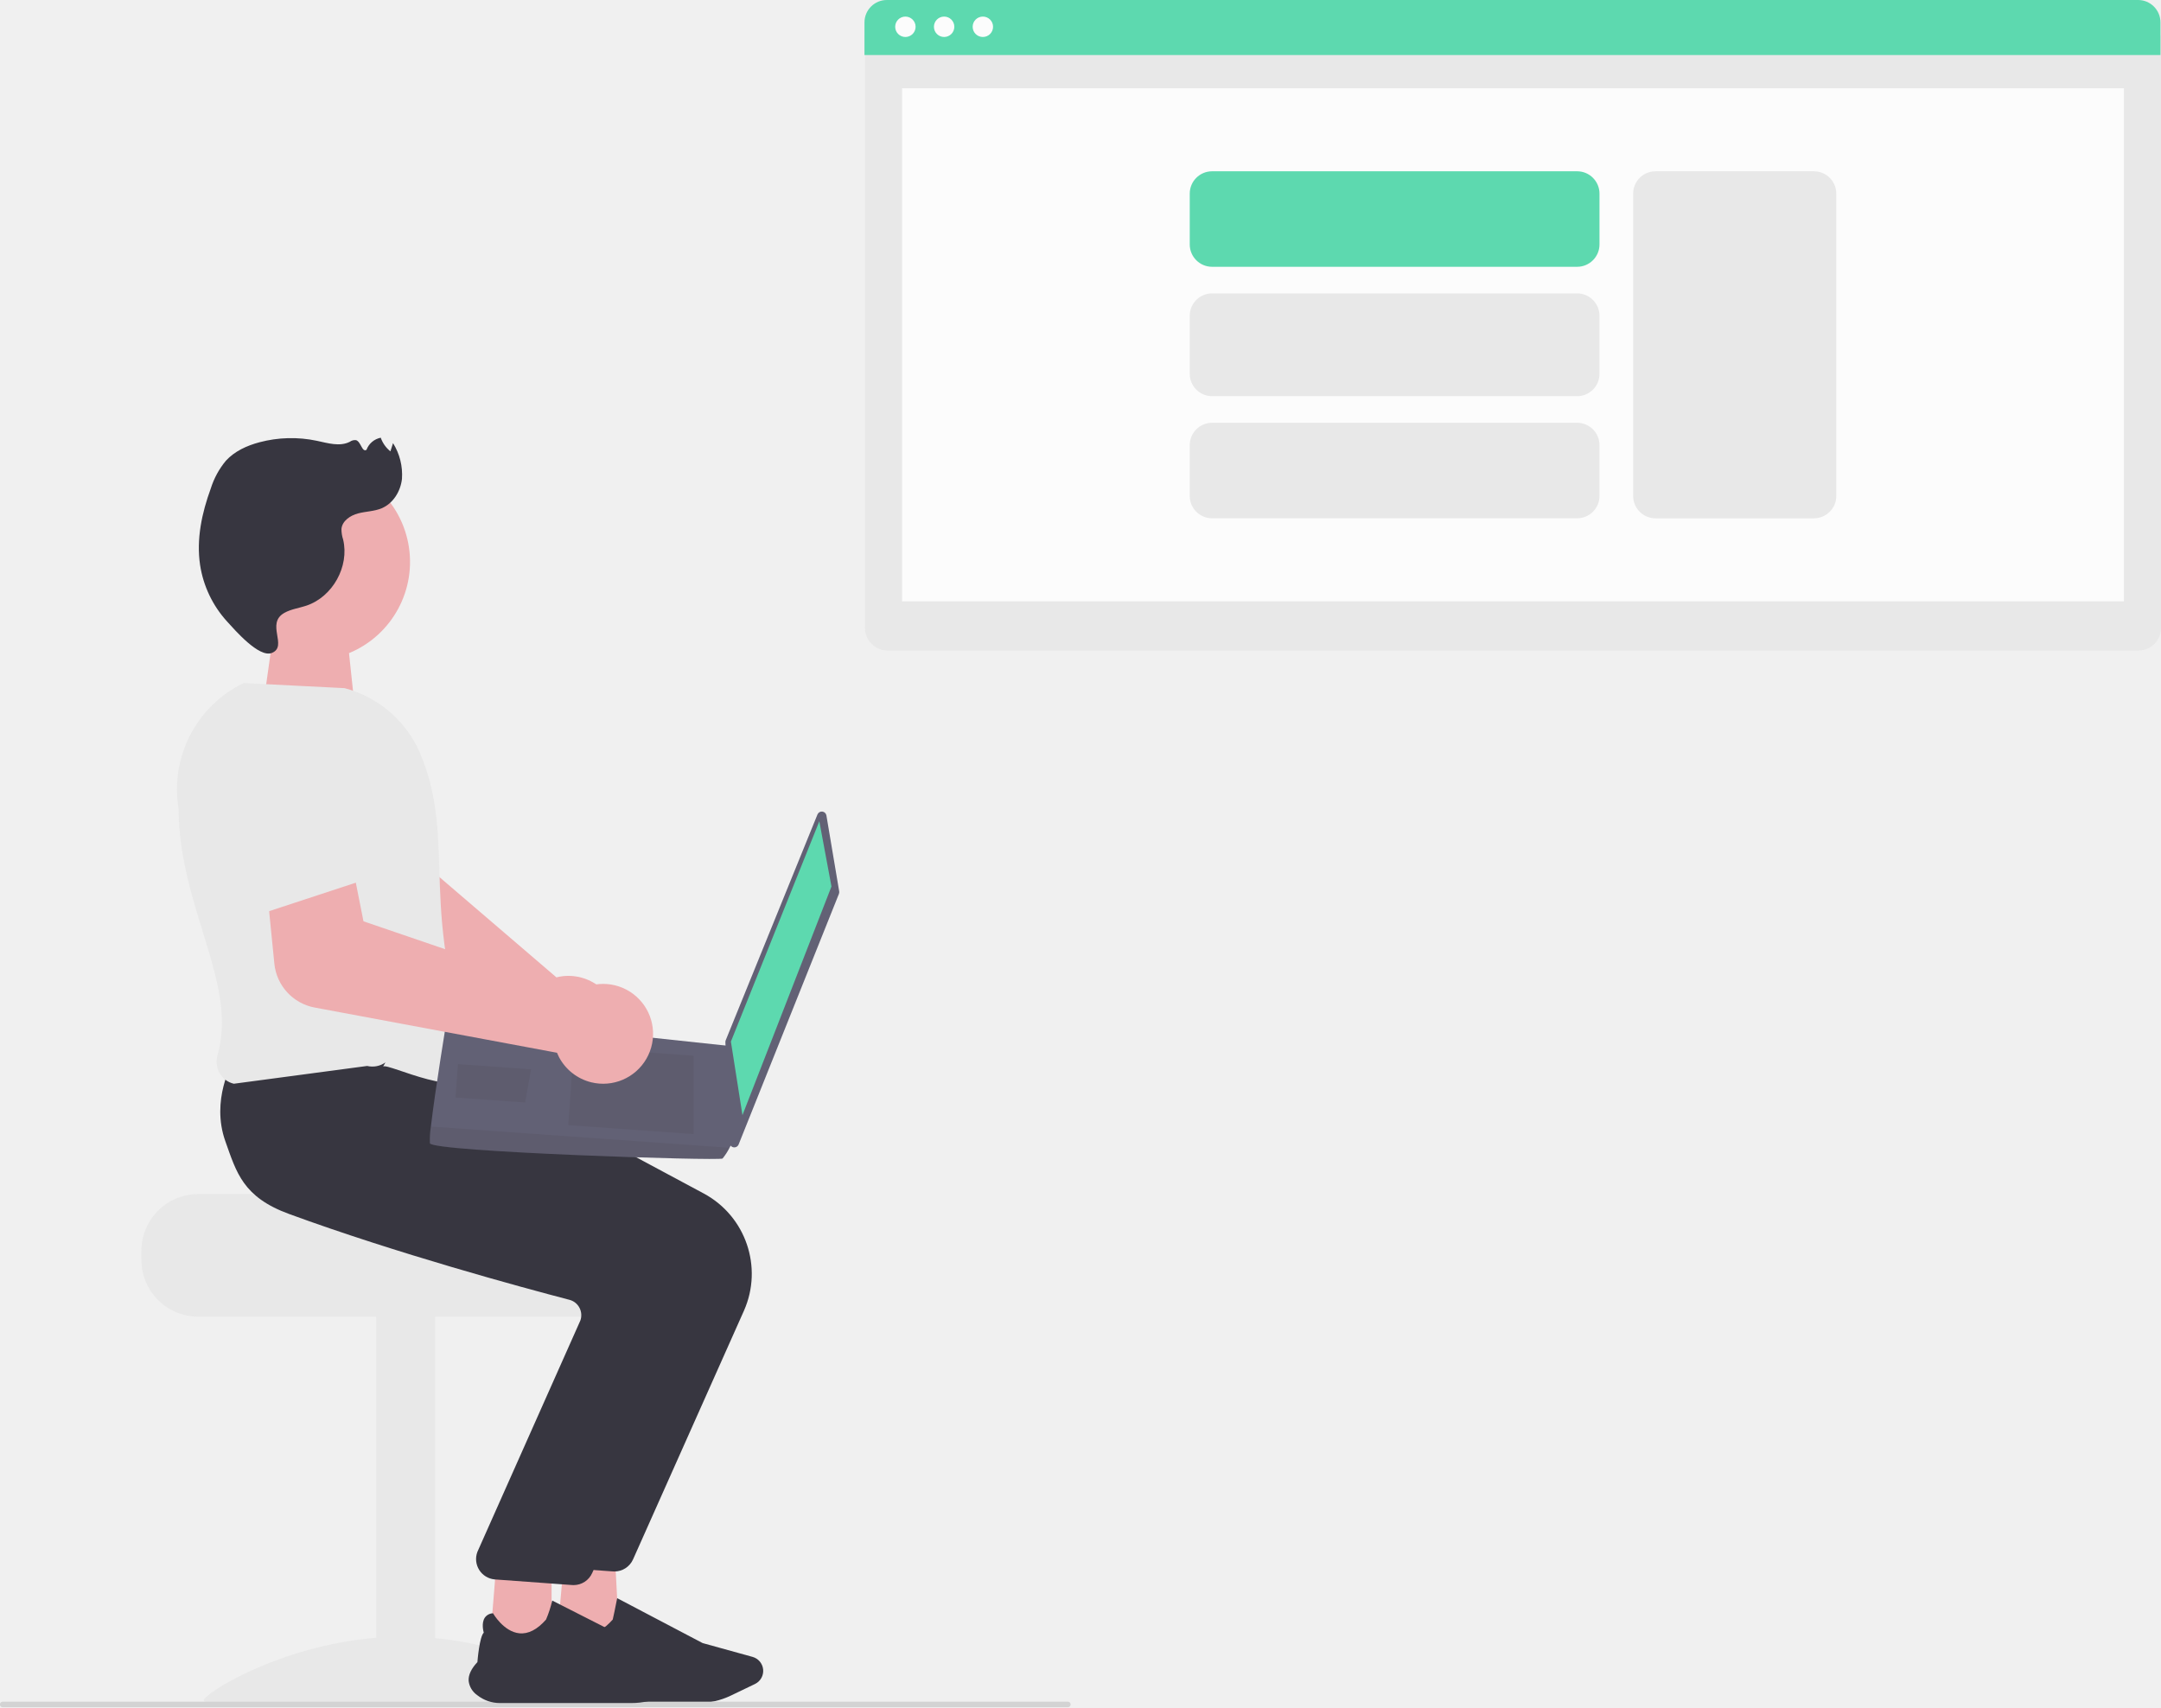
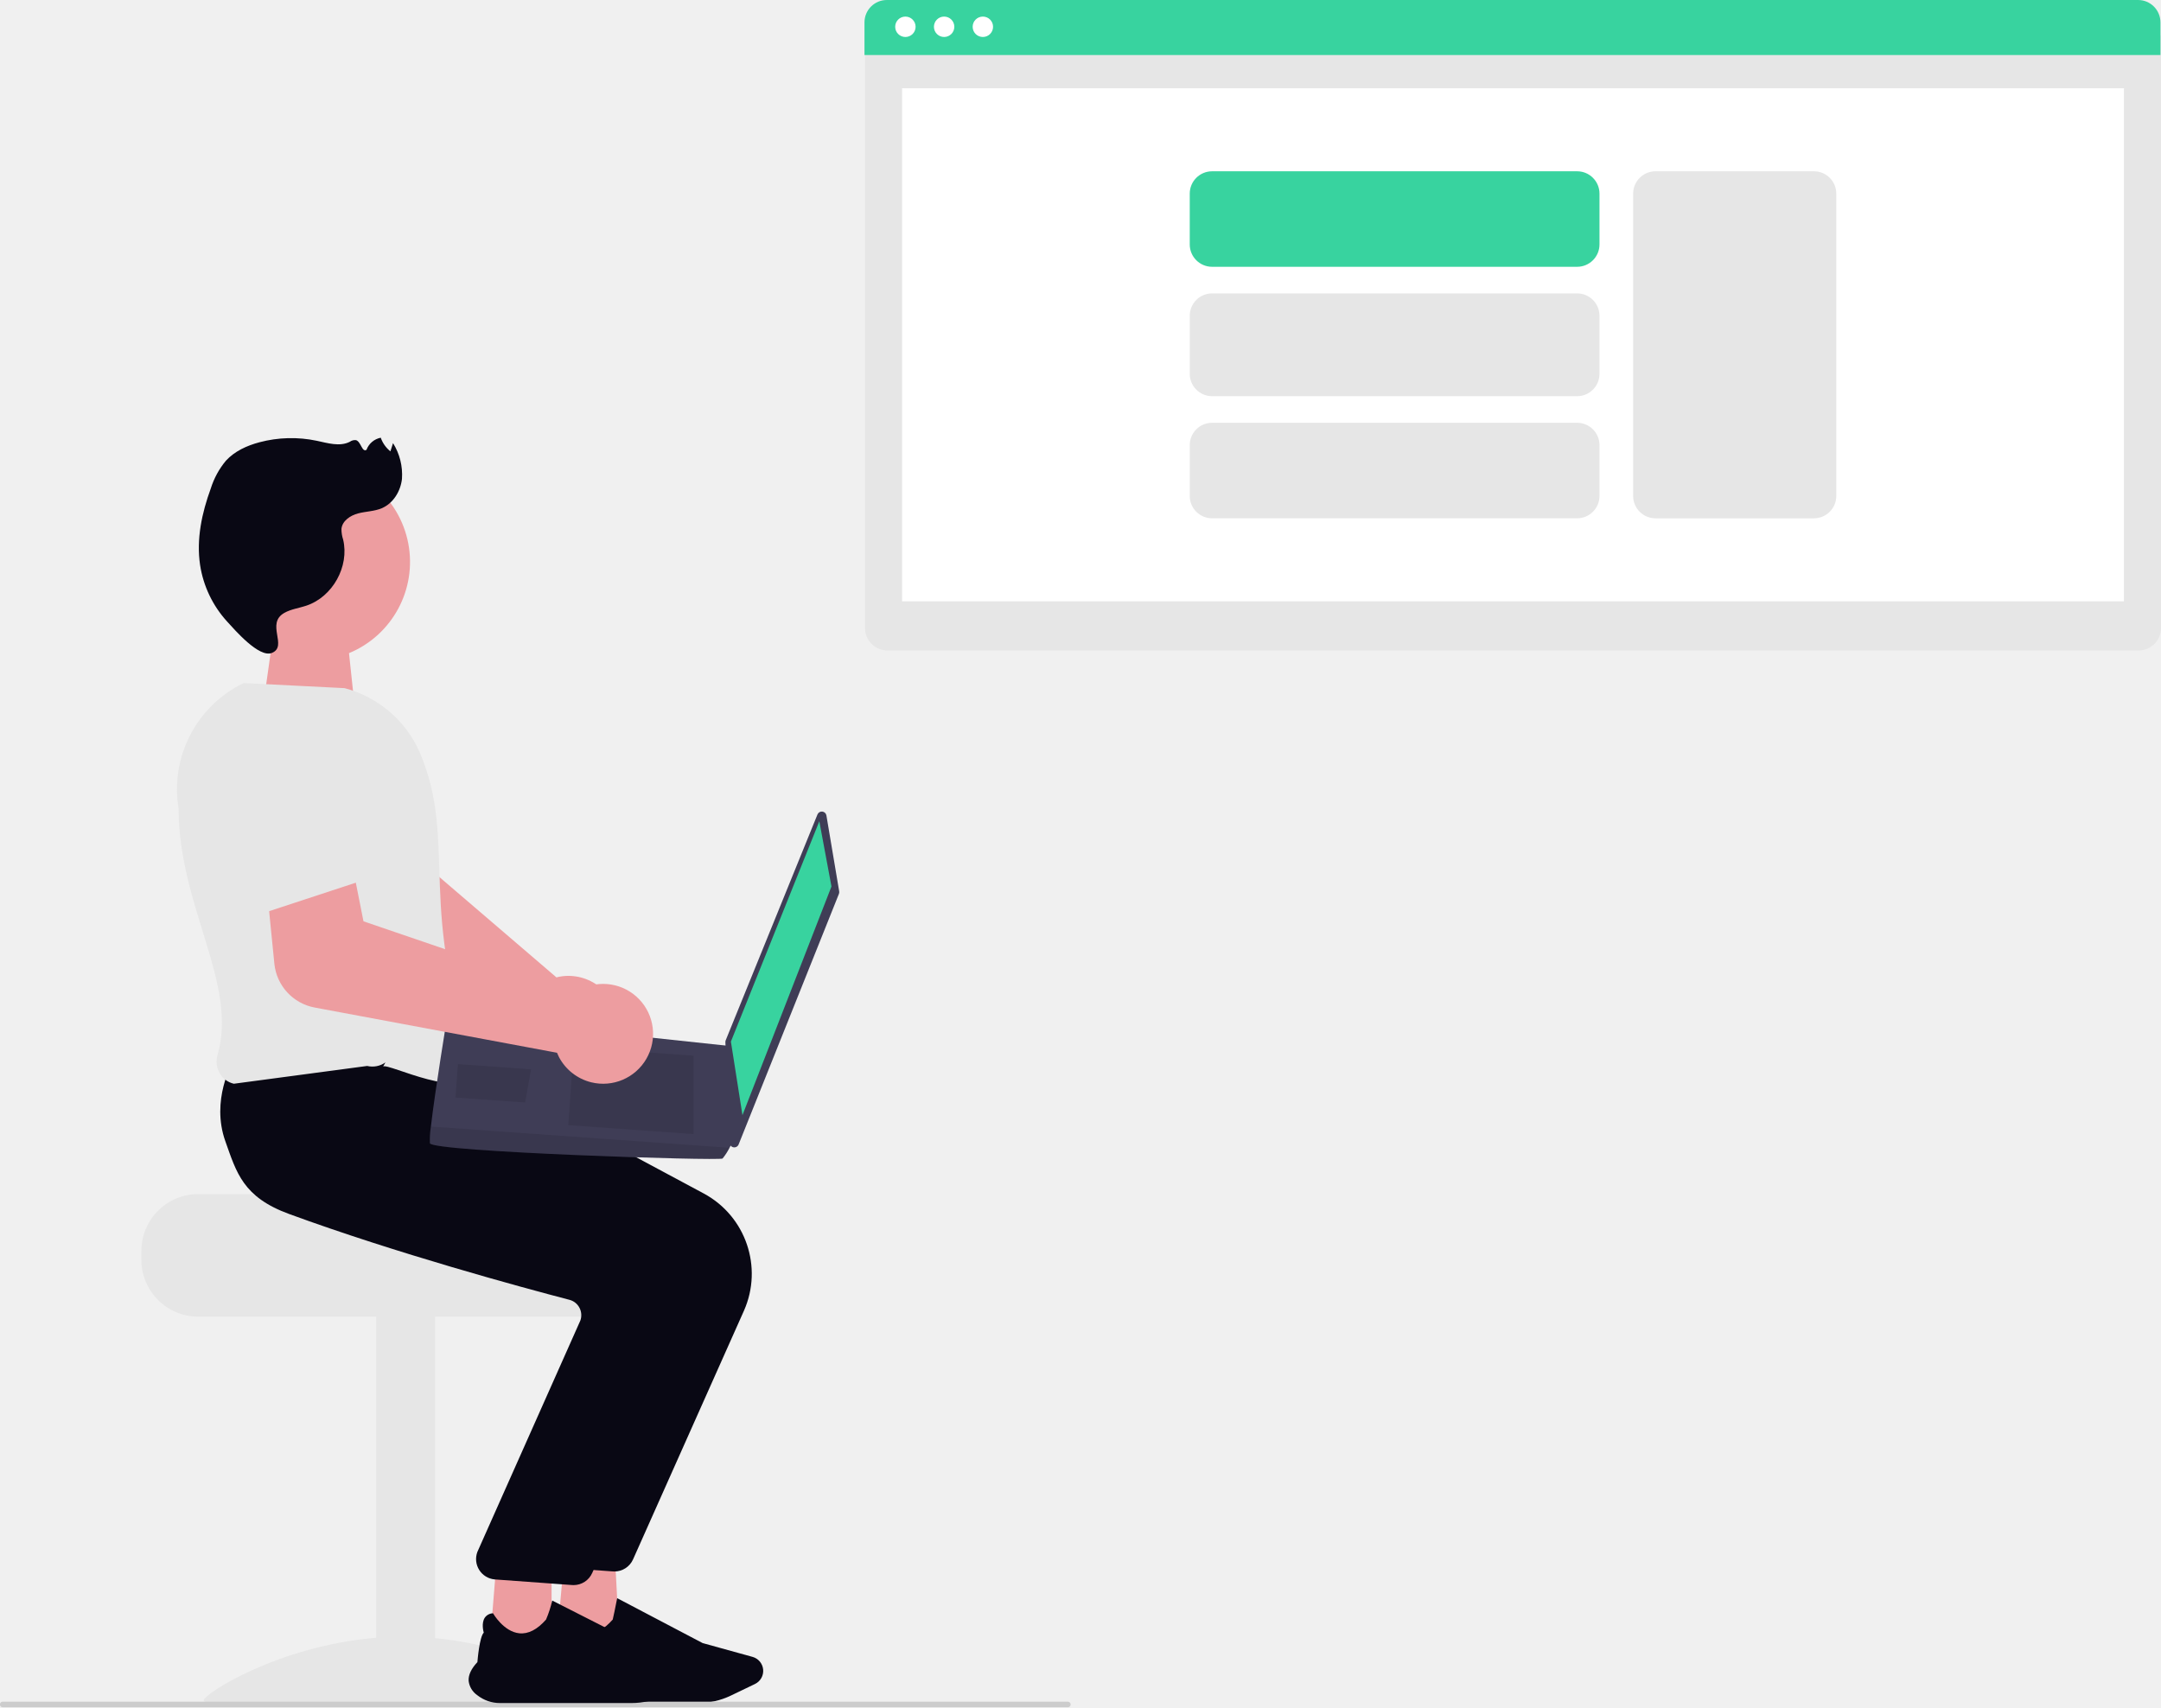
- <svg xmlns="http://www.w3.org/2000/svg" opacity=".8" width="960" height="758.455" viewBox="0 0 960 758.455">
+ <svg xmlns="http://www.w3.org/2000/svg" width="960" height="758.455" viewBox="0 0 960 758.455">
  <path fill="#ed9da0" d="m250.829 690.108 22.447 3.2 1.534 29.079-27.681 9.24Z" />
  <path fill="#090814" d="M251.812 756.587h58.332a33.64 33.64 0 0 0 14.493-3.3l10.754-5.168a6.458 6.458 0 0 0-1.075-12.044l-22.184-6.136-37.958-19.949-.029.144c-.71 3.594-1.809 9.025-1.946 9.355-3.892 4.46-7.891 6.514-11.883 6.108-6.965-.706-11.6-8.749-11.642-8.831l-.034-.062-.071.008a4.62 4.62 0 0 0-3.585 1.955c-1.59 2.4-.62 6.086-.46 6.643-1.9 1.861-2.761 12.26-2.823 13.1-2.752 2.916-4.059 5.72-3.893 8.333a8.97 8.97 0 0 0 3.763 6.306 16.3 16.3 0 0 0 10.237 3.545Z" />
  <path fill="#ed9da0" d="m220.266 697.605 24.764 1.606v32.416h-27.522ZM116.272 318.048l4.009-28.429a43.86 43.86 0 1 1 34.759.542l2.962 27.887Z" />
  <path fill="#e6e6e6" d="M384.282 15.785h575.717v263.254a9.934 9.934 0 0 1-9.934 9.934H394.216a9.934 9.934 0 0 1-9.934-9.934Z" />
  <path fill="#fff" d="M400.745 39.21h542.793v227.929H400.745Z" />
  <path fill="#38d39f" d="M393.971 0h555.85a9.934 9.934 0 0 1 9.934 9.934v14.524H384.037V9.934A9.934 9.934 0 0 1 393.971 0" />
  <path fill="#fff" d="M402.212 7.366a4.533 4.533 0 1 1-4.533 4.533 4.533 4.533 0 0 1 4.533-4.533m17.207 0a4.533 4.533 0 1 1-4.533 4.533 4.533 4.533 0 0 1 4.533-4.533m17.207 0a4.533 4.533 0 1 1-4.533 4.533 4.533 4.533 0 0 1 4.533-4.533" />
  <path fill="#e6e6e6" d="M735.442 76.092h70.376a9.934 9.934 0 0 1 9.934 9.934v134.3a9.934 9.934 0 0 1-9.934 9.934h-70.376a9.934 9.934 0 0 1-9.934-9.935V86.026a9.934 9.934 0 0 1 9.934-9.934" />
  <path fill="#38d39f" d="M538.464 76.09h162.158a9.934 9.934 0 0 1 9.934 9.934v22.566a9.934 9.934 0 0 1-9.934 9.934H538.464a9.934 9.934 0 0 1-9.934-9.934V86.024a9.934 9.934 0 0 1 9.934-9.934" />
  <path fill="#e6e6e6" d="M538.464 130.344h162.158a9.934 9.934 0 0 1 9.934 9.934v25.791a9.934 9.934 0 0 1-9.934 9.934H538.464a9.934 9.934 0 0 1-9.934-9.934v-25.791a9.934 9.934 0 0 1 9.934-9.934m0 57.478h162.158a9.934 9.934 0 0 1 9.934 9.934v22.566a9.934 9.934 0 0 1-9.934 9.934H538.464a9.934 9.934 0 0 1-9.934-9.934v-22.566a9.934 9.934 0 0 1 9.934-9.934" />
  <path fill="#ed9da0" d="M274.675 455.842a22.186 22.186 0 0 0-24.574-22.18 21 21 0 0 0-2.915.537l-75.08-64.356 4.486-24.185-37.006-11.993-11.158 38.755a22.48 22.48 0 0 0 9.537 25.088l92.362 58.417a21 21 0 0 0 .114 2.175 22.186 22.186 0 0 0 26.934 19.249 22 22 0 0 0 2.614-.755 22.25 22.25 0 0 0 14.686-20.755Z" />
  <path fill="#e6e6e6" d="M179.201 756.623c-49 0-88.717 1.944-88.717-1.226 0-2.908 33.346-24.262 76.619-27.819v-142.66H88.018a25.226 25.226 0 0 1-25.206-25.201v-4.035a25.235 25.235 0 0 1 25.206-25.2h96.8c0 2.78 99.763 5.039 99.763 5.039a25.8 25.8 0 0 1 4.258 4.03 25.02 25.02 0 0 1 5.849 16.131v4.034a25.207 25.207 0 0 1-25.2 25.2h-76.176v142.841c42.292 4.039 74.6 24.777 74.6 27.64 0 1.424-8.012 1.815-21.278 1.815-16.266 0-40.44-.589-67.433-.589" />
  <path fill="#090814" d="m281.228 692.759 49.281-110.51a40.5 40.5 0 0 0-17.781-51.989l-106.892-57.319-48.777-4.149-44.994-4.09-.324.549c-.415.7-10.089 17.41-3.55 35.733 4.96 13.9 17.862 24.753 38.348 32.265 47.816 17.533 103.052 32.517 124.581 38.145a6.96 6.96 0 0 1 4.458 3.548 7.05 7.05 0 0 1 .4 5.643l-45.787 102.863a9.073 9.073 0 0 0 7.681 12.157l34.21 2.491q.436.041.867.041a9.07 9.07 0 0 0 8.279-5.378" />
  <path fill="#090814" d="m263.081 698.809 49.281-110.51a40.5 40.5 0 0 0-17.781-51.989l-106.892-57.319-48.781-4.149-35.241-3.057v-.484c-.415.7-10.089 17.411-3.55 35.733 4.96 13.9 7.781 24.753 28.266 32.265 47.816 17.533 103.052 32.517 124.581 38.145a6.96 6.96 0 0 1 4.458 3.548 7.05 7.05 0 0 1 .4 5.643l-45.778 102.862a9.073 9.073 0 0 0 7.681 12.157l34.21 2.491q.436.041.867.041a9.07 9.07 0 0 0 8.279-5.378Z" />
  <path fill="#e6e6e6" d="M170.21 473.801c2.363-1.672 36.294 16.13 42.343 2.016-28.228-70.571-8.776-101.045-26.067-141.514a50.39 50.39 0 0 0-33.4-28.591l-44.862-2.264-.232.112a52.435 52.435 0 0 0-28.671 55.627c.16 44.043 26.511 77.634 17.3 109.579a10.33 10.33 0 0 0 .976 8.032 9.85 9.85 0 0 0 6.282 4.656l59.236-7.9a10 10 0 0 0 8.1-1.567Z" />
  <path fill="#3f3d56" d="m367.123 362.261 5.679 33.721a2.1 2.1 0 0 1-.12 1.116l-44.554 111.325a2.076 2.076 0 0 1-4-.684l-1.887-44.736a2.1 2.1 0 0 1 .151-.869l40.762-100.31a2.076 2.076 0 0 1 3.97.437Z" />
  <path fill="#38d39f" d="m363.97 364.849 5.4 28.97-39.542 101.587-5.133-32.68Z" />
  <path fill="#3f3d56" d="M190.983 507.905c.973 3.8 128.693 7.908 130.018 6.759a27 27 0 0 0 3.072-4.753c1.338-2.39 2.578-4.788 2.578-4.788l-2.1-40.393-125.813-13.444s-5.566 33.708-7.314 49.194a37.2 37.2 0 0 0-.441 7.425" />
  <path d="m258.945 378.438.011 34.8-55.647-3.956 2.462-34.624Z" opacity=".1" style="isolation:isolate" transform="translate(49.147 90.566)" />
  <path d="m196.181 383 .337-.042-2.628 14.794-30.915-2.2 1.055-14.84Z" opacity=".1" style="isolation:isolate" transform="translate(39.397 92.031)" />
  <path d="M367.253 555.073c.973 3.8 128.693 7.908 130.018 6.759a27 27 0 0 0 3.072-4.753l-132.649-9.432a37.2 37.2 0 0 0-.441 7.426" opacity=".1" style="isolation:isolate" transform="translate(-176.27 -47.168)" />
  <path fill="#ed9da0" d="m139.702 447.585 107.738 20.106a21 21 0 0 0 .911 1.979 22.24 22.24 0 0 0 14.269 11.141 22.179 22.179 0 1 0-5.062-41.127 21 21 0 0 0-2.508 1.579l-93.578-31.967-4.79-24.126-38.816 2.568 4.022 40.443a22.06 22.06 0 0 0 17.814 19.404" />
  <path fill="#e6e6e6" d="m116.548 405.779 56.4-18.538-13.157-37.777a22.52 22.52 0 0 0-24.968-14.806 22.52 22.52 0 0 0-18.815 22.461Z" />
  <path fill="#ccc" d="M474.341 758.454H1.241a1.242 1.242 0 1 1 0-2.483h473.1a1.242 1.242 0 1 1 0 2.483" />
  <path fill="#090814" d="M126.323 272.271c2.996-1.683 6.511-2.114 9.769-3.207 11.665-3.888 19.183-17.39 16.342-29.356a14.8 14.8 0 0 1-.747-4.745c.344-3.575 3.928-5.968 7.398-6.882s7.2-.895 10.502-2.296c5.105-2.163 8.388-7.558 8.984-13.066a26.5 26.5 0 0 0-3.97-15.866l-1.165 3.663a13.5 13.5 0 0 1-4.292-6.062 8.5 8.5 0 0 0-6.335 5.383c-1.995 1.25-2.42-3.651-4.677-4.313a4.02 4.02 0 0 0-2.776.764c-4.454 2.226-9.745.57-14.614-.467a54.95 54.95 0 0 0-25.501.661c-5.536 1.477-10.984 3.941-14.86 8.162a36.2 36.2 0 0 0-6.723 12.302c-3.984 10.875-6.494 22.593-4.771 34.045a48 48 0 0 0 11.992 25.112c3.33 3.632 14.209 16.321 19.924 13.953 7.186-2.964-2.904-13.033 5.52-17.785m95.868 484.316h58.332a33.64 33.64 0 0 0 14.493-3.3l10.754-5.168a6.458 6.458 0 0 0-1.075-12.044l-22.184-6.136-37.188-18.887a50 50 0 0 1-2.744 8.433c-3.892 4.46-7.891 6.514-11.883 6.108-6.965-.706-11.6-8.749-11.642-8.831l-.034-.062-.071.008a4.62 4.62 0 0 0-3.585 1.955c-1.59 2.4-.62 6.086-.46 6.643-1.9 1.861-2.761 12.26-2.823 13.1-2.752 2.916-4.059 5.72-3.893 8.333a8.97 8.97 0 0 0 3.763 6.306 16.3 16.3 0 0 0 10.237 3.545Z" />
</svg>
